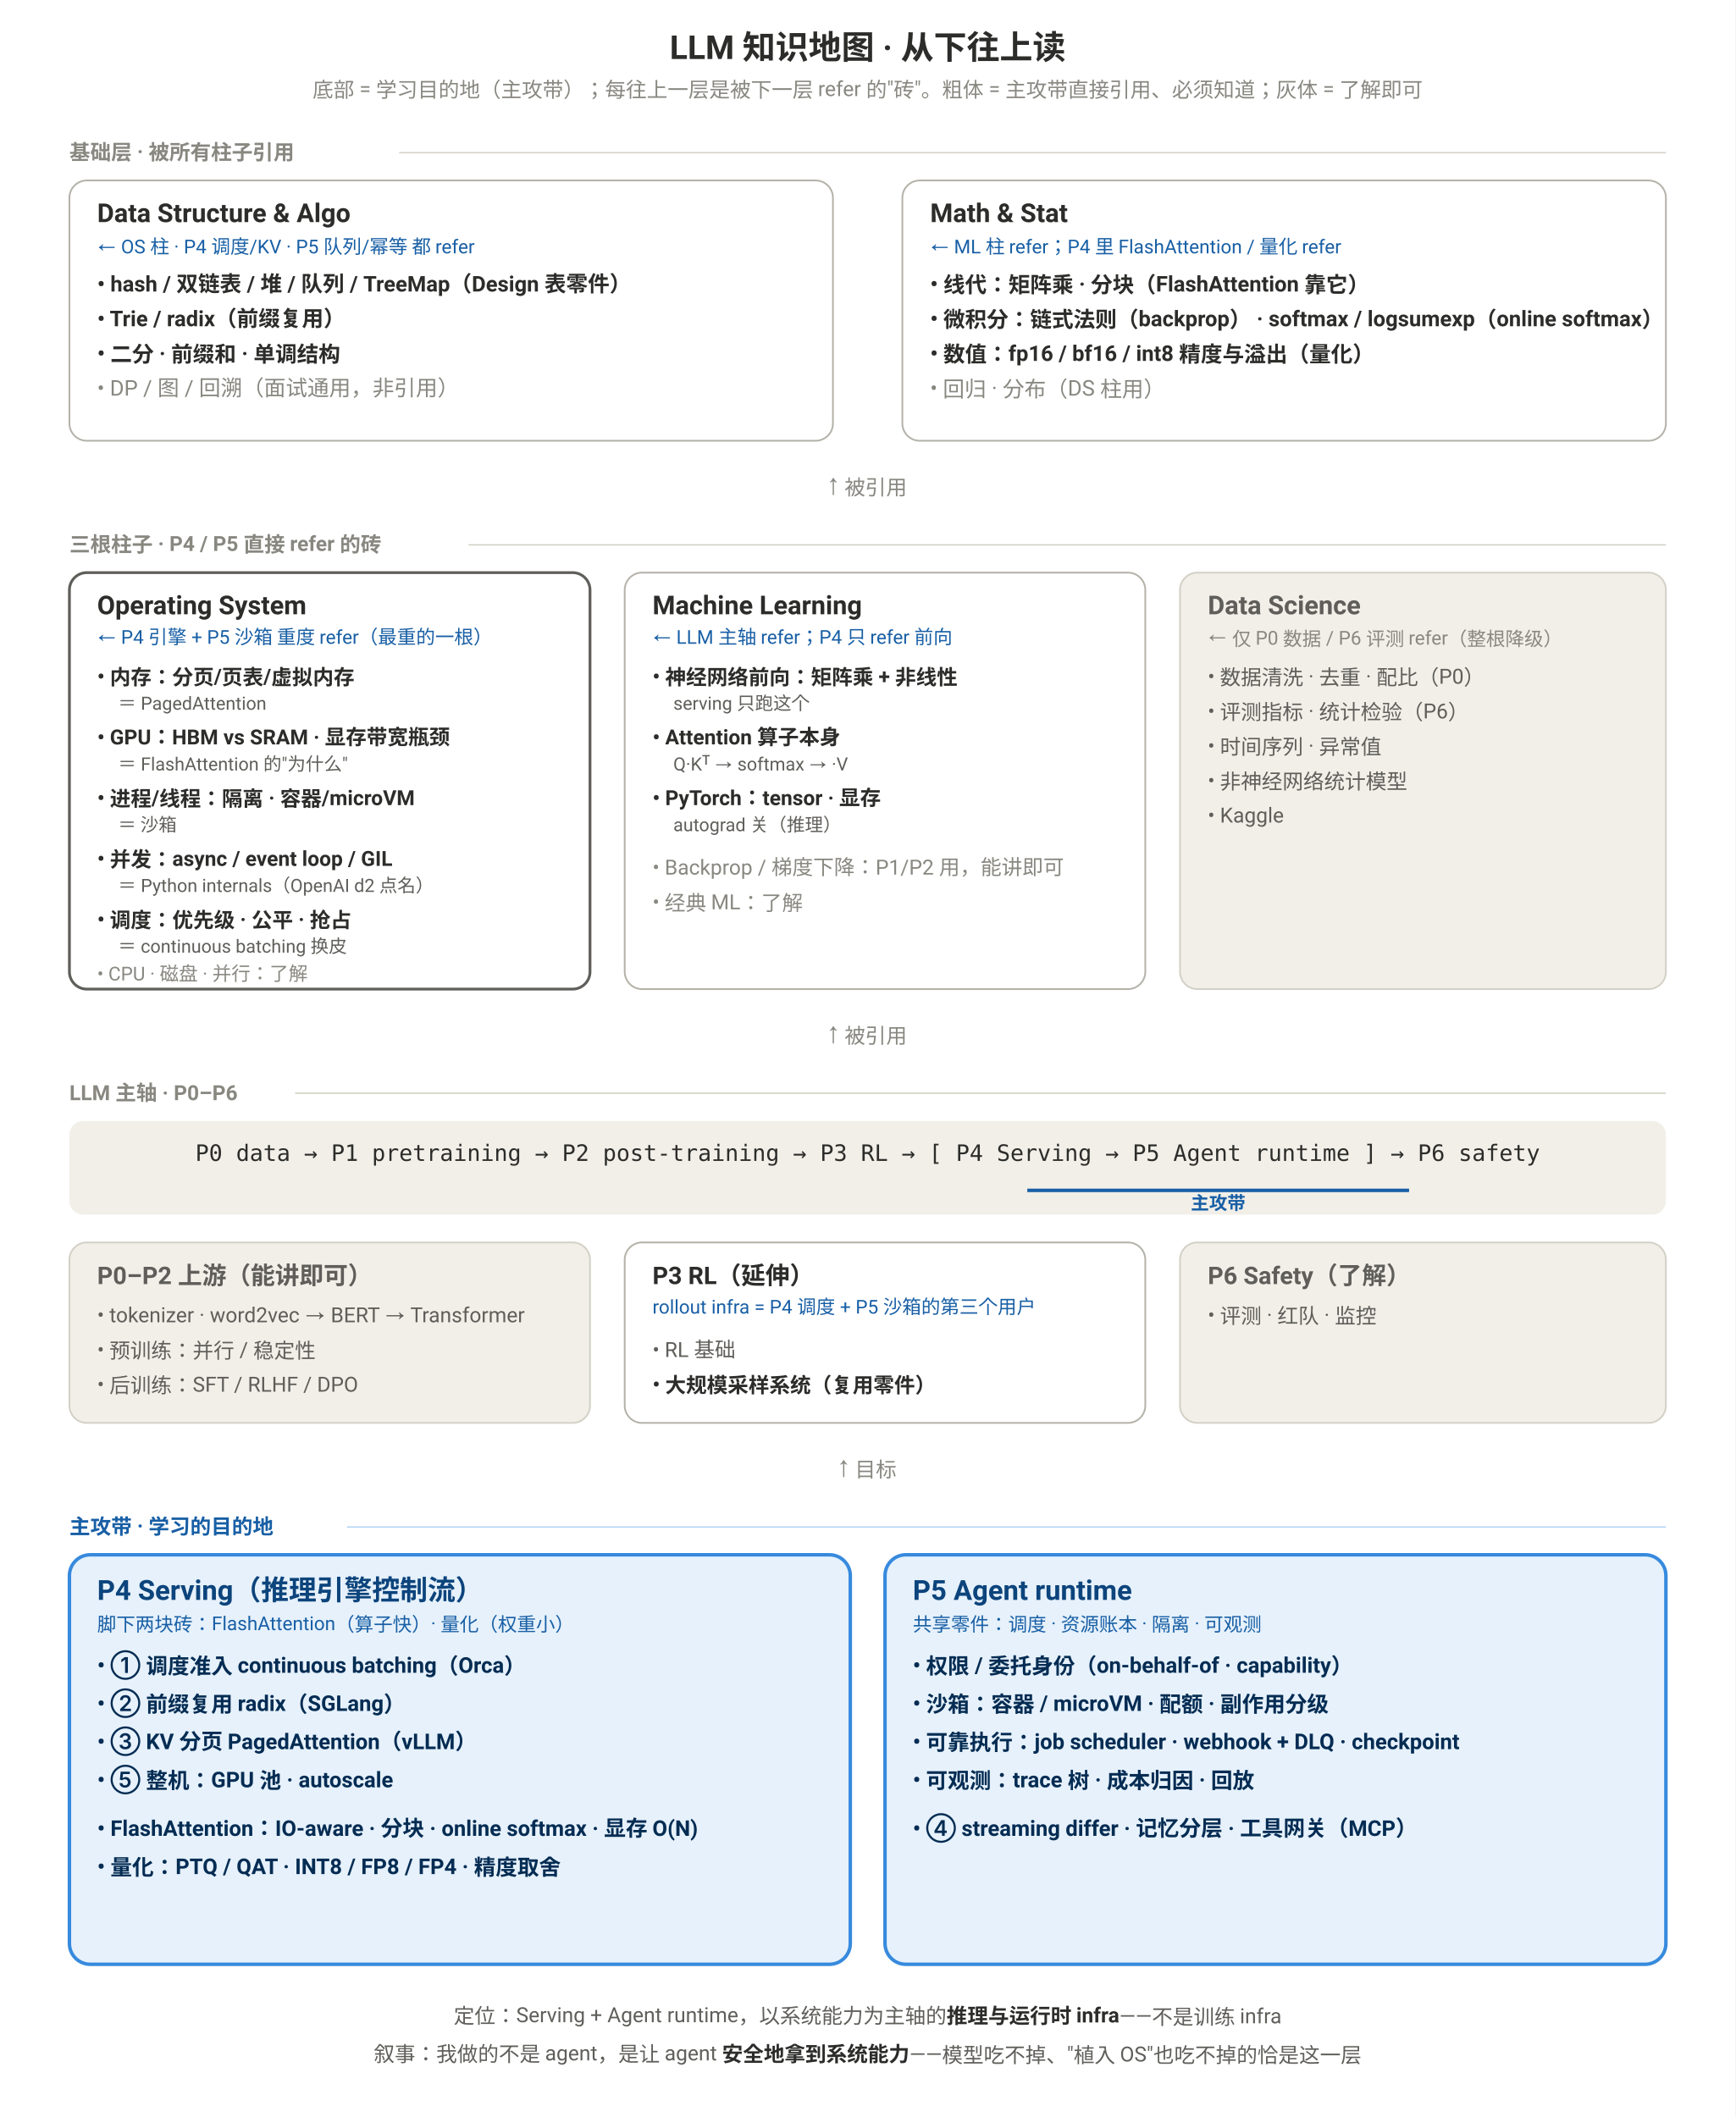
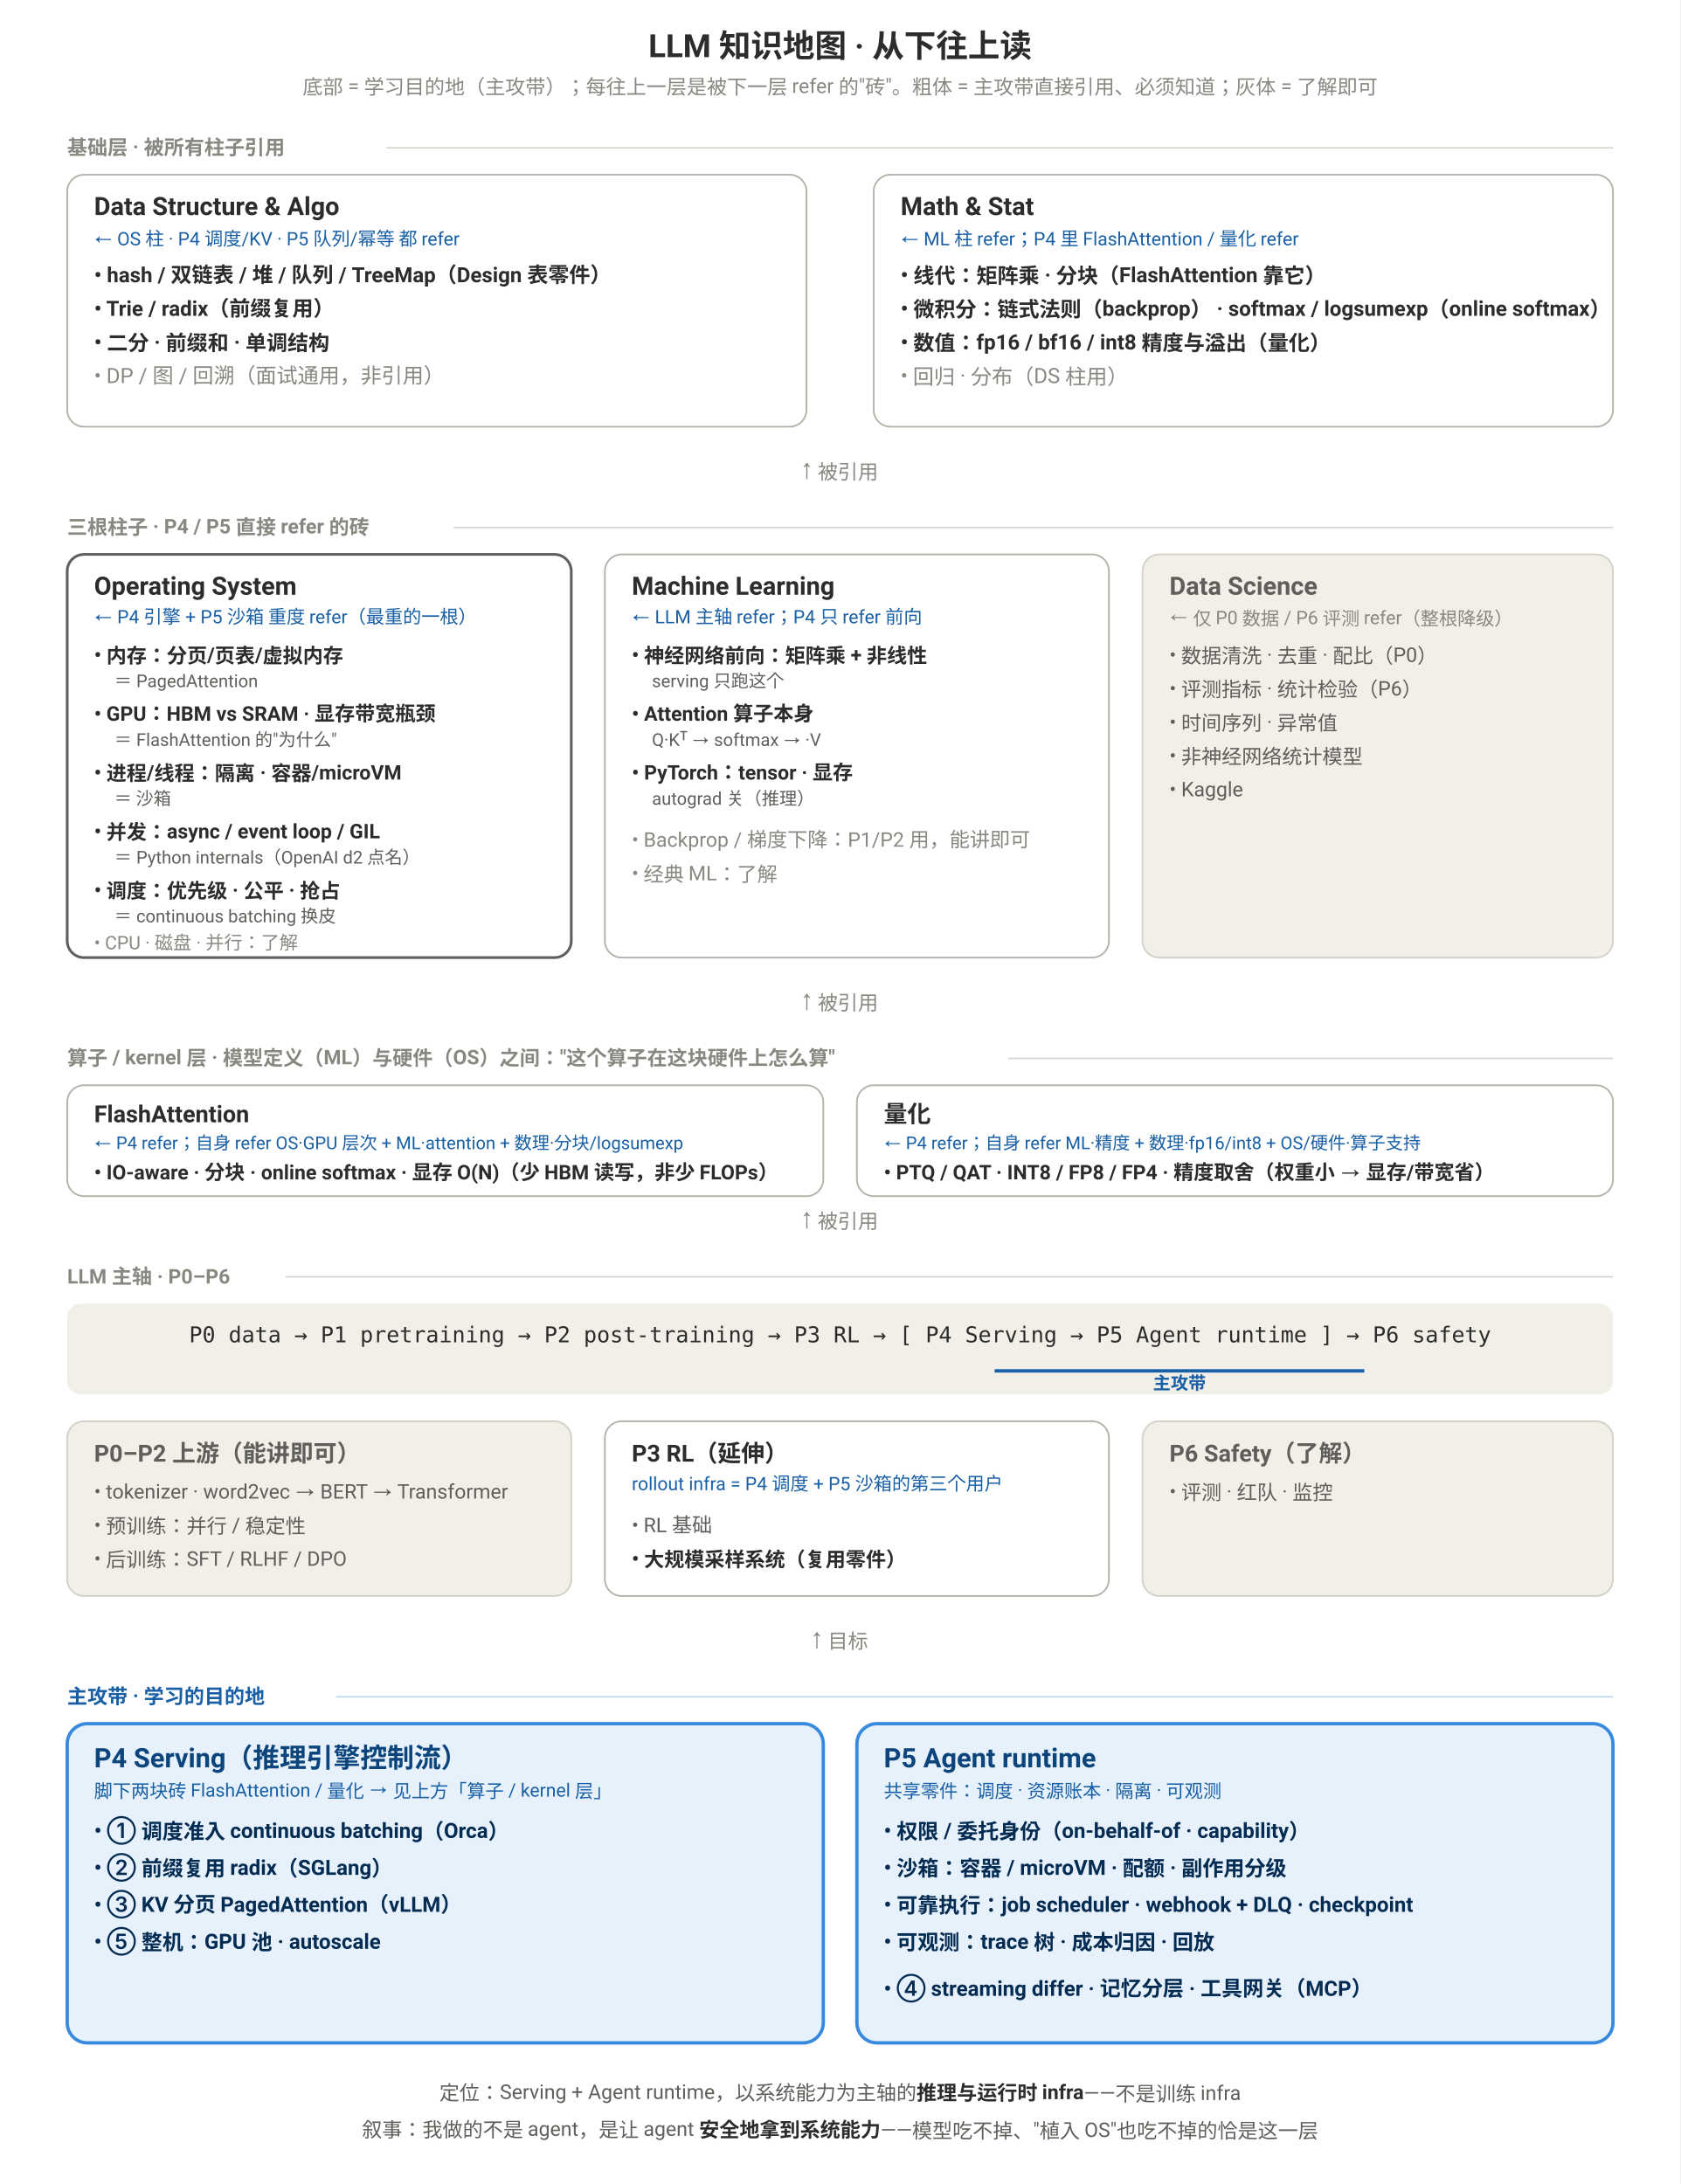
- <svg xmlns="http://www.w3.org/2000/svg" viewBox="0 0 1000 1220" font-family="-apple-system,Segoe UI,Roboto,Helvetica,Arial,PingFang SC,Hiragino Sans GB,Microsoft YaHei,sans-serif">
-   <rect x="0" y="0" width="1000" height="1220" fill="#ffffff" />
+ <svg xmlns="http://www.w3.org/2000/svg" viewBox="0 0 1000 1300" font-family="-apple-system,Segoe UI,Roboto,Helvetica,Arial,PingFang SC,Hiragino Sans GB,Microsoft YaHei,sans-serif">
+   <rect x="0" y="0" width="1000" height="1300" fill="#ffffff" />
  <text x="500" y="34" text-anchor="middle" font-size="19" font-weight="600" fill="#2C2C2A">LLM 知识地图 · 从下往上读</text>
  <text x="500" y="56" text-anchor="middle" font-size="12" fill="#888780">底部 = 学习目的地（主攻带）；每往上一层是被下一层 refer 的"砖"。粗体 = 主攻带直接引用、必须知道；灰体 = 了解即可</text>
  <text x="40" y="92" font-size="12" font-weight="600" fill="#888780">基础层 · 被所有柱子引用</text>
  <line x1="230" y1="88" x2="960" y2="88" stroke="#D3D1C7" stroke-width="0.8" />
  <rect x="40" y="104" width="440" height="150" rx="10" fill="#ffffff" stroke="#B4B2A9" stroke-width="1" />
  <text x="56" y="128" font-size="15" font-weight="600" fill="#2C2C2A">Data Structure &amp; Algo</text>
  <text x="56" y="146" font-size="11" fill="#185FA5">← OS 柱 · P4 调度/KV · P5 队列/幂等 都 refer</text>
  <text x="56" y="168" font-size="12.5" font-weight="600" fill="#2C2C2A">• hash / 双链表 / 堆 / 队列 / TreeMap（Design 表零件）</text>
  <text x="56" y="188" font-size="12.5" font-weight="600" fill="#2C2C2A">• Trie / radix（前缀复用）</text>
  <text x="56" y="208" font-size="12.5" font-weight="600" fill="#2C2C2A">• 二分 · 前缀和 · 单调结构</text>
  <text x="56" y="228" font-size="12.5" fill="#888780">• DP / 图 / 回溯（面试通用，非引用）</text>
  <rect x="520" y="104" width="440" height="150" rx="10" fill="#ffffff" stroke="#B4B2A9" stroke-width="1" />
  <text x="536" y="128" font-size="15" font-weight="600" fill="#2C2C2A">Math &amp; Stat</text>
  <text x="536" y="146" font-size="11" fill="#185FA5">← ML 柱 refer；P4 里 FlashAttention / 量化 refer</text>
  <text x="536" y="168" font-size="12.5" font-weight="600" fill="#2C2C2A">• 线代：矩阵乘 · 分块（FlashAttention 靠它）</text>
  <text x="536" y="188" font-size="12.5" font-weight="600" fill="#2C2C2A">• 微积分：链式法则（backprop） · softmax / logsumexp（online softmax）</text>
  <text x="536" y="208" font-size="12.5" font-weight="600" fill="#2C2C2A">• 数值：fp16 / bf16 / int8 精度与溢出（量化）</text>
  <text x="536" y="228" font-size="12.5" fill="#888780">• 回归 · 分布（DS 柱用）</text>
  <text x="500" y="284" text-anchor="middle" font-size="12" fill="#888780">↑ 被引用</text>
  <text x="40" y="318" font-size="12" font-weight="600" fill="#888780">三根柱子 · P4 / P5 直接 refer 的砖</text>
  <line x1="270" y1="314" x2="960" y2="314" stroke="#D3D1C7" stroke-width="0.8" />
  <rect x="40" y="330" width="300" height="240" rx="10" fill="#ffffff" stroke="#5F5E5A" stroke-width="1.6" />
  <text x="56" y="354" font-size="15" font-weight="600" fill="#2C2C2A">Operating System</text>
  <text x="56" y="371" font-size="11" fill="#185FA5">← P4 引擎 + P5 沙箱 重度 refer（最重的一根）</text>
  <text x="56" y="394" font-size="12" font-weight="600" fill="#2C2C2A">• 内存：分页/页表/虚拟内存</text>
  <text x="68" y="409" font-size="10.5" fill="#5F5E5A">＝ PagedAttention</text>
  <text x="56" y="429" font-size="12" font-weight="600" fill="#2C2C2A">• GPU：HBM vs SRAM · 显存带宽瓶颈</text>
  <text x="68" y="444" font-size="10.5" fill="#5F5E5A">＝ FlashAttention 的"为什么"</text>
  <text x="56" y="464" font-size="12" font-weight="600" fill="#2C2C2A">• 进程/线程：隔离 · 容器/microVM</text>
  <text x="68" y="479" font-size="10.5" fill="#5F5E5A">＝ 沙箱</text>
  <text x="56" y="499" font-size="12" font-weight="600" fill="#2C2C2A">• 并发：async / event loop / GIL</text>
  <text x="68" y="514" font-size="10.5" fill="#5F5E5A">＝ Python internals（OpenAI d2 点名）</text>
  <text x="56" y="534" font-size="12" font-weight="600" fill="#2C2C2A">• 调度：优先级 · 公平 · 抢占</text>
  <text x="68" y="549" font-size="10.5" fill="#5F5E5A">＝ continuous batching 换皮</text>
  <text x="56" y="565" font-size="11" fill="#888780">• CPU · 磁盘 · 并行：了解</text>
  <rect x="360" y="330" width="300" height="240" rx="10" fill="#ffffff" stroke="#B4B2A9" stroke-width="1" />
  <text x="376" y="354" font-size="15" font-weight="600" fill="#2C2C2A">Machine Learning</text>
  <text x="376" y="371" font-size="11" fill="#185FA5">← LLM 主轴 refer；P4 只 refer 前向</text>
  <text x="376" y="394" font-size="12" font-weight="600" fill="#2C2C2A">• 神经网络前向：矩阵乘 + 非线性</text>
  <text x="388" y="409" font-size="10.5" fill="#5F5E5A">serving 只跑这个</text>
  <text x="376" y="429" font-size="12" font-weight="600" fill="#2C2C2A">• Attention 算子本身</text>
  <text x="388" y="444" font-size="10.5" fill="#5F5E5A">Q·Kᵀ → softmax → ·V</text>
  <text x="376" y="464" font-size="12" font-weight="600" fill="#2C2C2A">• PyTorch：tensor · 显存</text>
  <text x="388" y="479" font-size="10.5" fill="#5F5E5A">autograd 关（推理）</text>
  <text x="376" y="504" font-size="12" fill="#888780">• Backprop / 梯度下降：P1/P2 用，能讲即可</text>
  <text x="376" y="524" font-size="12" fill="#888780">• 经典 ML：了解</text>
  <rect x="680" y="330" width="280" height="240" rx="10" fill="#F1EFE8" stroke="#D3D1C7" stroke-width="1" />
  <text x="696" y="354" font-size="15" font-weight="600" fill="#5F5E5A">Data Science</text>
  <text x="696" y="371" font-size="11" fill="#888780">← 仅 P0 数据 / P6 评测 refer（整根降级）</text>
  <text x="696" y="394" font-size="12" fill="#5F5E5A">• 数据清洗 · 去重 · 配比（P0）</text>
  <text x="696" y="414" font-size="12" fill="#5F5E5A">• 评测指标 · 统计检验（P6）</text>
  <text x="696" y="434" font-size="12" fill="#5F5E5A">• 时间序列 · 异常值</text>
  <text x="696" y="454" font-size="12" fill="#5F5E5A">• 非神经网络统计模型</text>
  <text x="696" y="474" font-size="12" fill="#5F5E5A">• Kaggle</text>
  <text x="500" y="600" text-anchor="middle" font-size="12" fill="#888780">↑ 被引用</text>
-   <text x="40" y="634" font-size="12" font-weight="600" fill="#888780">LLM 主轴 · P0–P6</text>
-   <line x1="170" y1="630" x2="960" y2="630" stroke="#D3D1C7" stroke-width="0.8" />
-   <rect x="40" y="646" width="920" height="54" rx="8" fill="#F1EFE8" stroke="none" />
-   <text x="500" y="669" text-anchor="middle" font-size="13" font-family="SFMono-Regular,Menlo,Consolas,monospace" fill="#2C2C2A">P0 data → P1 pretraining → P2 post-training → P3 RL → [ P4 Serving → P5 Agent runtime ] → P6 safety</text>
-   <line x1="592" y1="686" x2="812" y2="686" stroke="#185FA5" stroke-width="2" />
-   <text x="702" y="697" text-anchor="middle" font-size="10.5" font-weight="600" fill="#185FA5">主攻带</text>
-   <rect x="40" y="716" width="300" height="104" rx="10" fill="#F1EFE8" stroke="#D3D1C7" stroke-width="1" />
-   <text x="56" y="740" font-size="14" font-weight="600" fill="#5F5E5A">P0–P2 上游（能讲即可）</text>
-   <text x="56" y="762" font-size="12" fill="#5F5E5A">• tokenizer · word2vec → BERT → Transformer</text>
-   <text x="56" y="782" font-size="12" fill="#5F5E5A">• 预训练：并行 / 稳定性</text>
-   <text x="56" y="802" font-size="12" fill="#5F5E5A">• 后训练：SFT / RLHF / DPO</text>
-   <rect x="360" y="716" width="300" height="104" rx="10" fill="#ffffff" stroke="#B4B2A9" stroke-width="1" />
-   <text x="376" y="740" font-size="14" font-weight="600" fill="#2C2C2A">P3 RL（延伸）</text>
-   <text x="376" y="757" font-size="11" fill="#185FA5">rollout infra = P4 调度 + P5 沙箱的第三个用户</text>
-   <text x="376" y="782" font-size="12" fill="#5F5E5A">• RL 基础</text>
-   <text x="376" y="802" font-size="12" font-weight="600" fill="#2C2C2A">• 大规模采样系统（复用零件）</text>
-   <rect x="680" y="716" width="280" height="104" rx="10" fill="#F1EFE8" stroke="#D3D1C7" stroke-width="1" />
-   <text x="696" y="740" font-size="14" font-weight="600" fill="#5F5E5A">P6 Safety（了解）</text>
-   <text x="696" y="762" font-size="12" fill="#5F5E5A">• 评测 · 红队 · 监控</text>
-   <text x="500" y="850" text-anchor="middle" font-size="12" fill="#888780">↑ 目标</text>
-   <text x="40" y="884" font-size="12" font-weight="600" fill="#185FA5">主攻带 · 学习的目的地</text>
-   <line x1="200" y1="880" x2="960" y2="880" stroke="#B5D4F4" stroke-width="0.8" />
-   <rect x="40" y="896" width="450" height="236" rx="12" fill="#E6F1FB" stroke="#378ADD" stroke-width="2" />
-   <text x="56" y="922" font-size="16" font-weight="600" fill="#0C447C">P4 Serving（推理引擎控制流）</text>
-   <text x="56" y="940" font-size="11" fill="#185FA5">脚下两块砖：FlashAttention（算子快）· 量化（权重小）</text>
-   <text x="56" y="964" font-size="12.5" font-weight="600" fill="#042C53">• ① 调度准入 continuous batching（Orca）</text>
-   <text x="56" y="986" font-size="12.5" font-weight="600" fill="#042C53">• ② 前缀复用 radix（SGLang）</text>
-   <text x="56" y="1008" font-size="12.5" font-weight="600" fill="#042C53">• ③ KV 分页 PagedAttention（vLLM）</text>
-   <text x="56" y="1030" font-size="12.5" font-weight="600" fill="#042C53">• ⑤ 整机：GPU 池 · autoscale</text>
-   <text x="56" y="1058" font-size="12.5" font-weight="600" fill="#042C53">• FlashAttention：IO-aware · 分块 · online softmax · 显存 O(N)</text>
-   <text x="56" y="1080" font-size="12.5" font-weight="600" fill="#042C53">• 量化：PTQ / QAT · INT8 / FP8 / FP4 · 精度取舍</text>
-   <rect x="510" y="896" width="450" height="236" rx="12" fill="#E6F1FB" stroke="#378ADD" stroke-width="2" />
-   <text x="526" y="922" font-size="16" font-weight="600" fill="#0C447C">P5 Agent runtime</text>
-   <text x="526" y="940" font-size="11" fill="#185FA5">共享零件：调度 · 资源账本 · 隔离 · 可观测</text>
-   <text x="526" y="964" font-size="12.5" font-weight="600" fill="#042C53">• 权限 / 委托身份（on-behalf-of · capability）</text>
-   <text x="526" y="986" font-size="12.5" font-weight="600" fill="#042C53">• 沙箱：容器 / microVM · 配额 · 副作用分级</text>
-   <text x="526" y="1008" font-size="12.5" font-weight="600" fill="#042C53">• 可靠执行：job scheduler · webhook + DLQ · checkpoint</text>
-   <text x="526" y="1030" font-size="12.5" font-weight="600" fill="#042C53">• 可观测：trace 树 · 成本归因 · 回放</text>
-   <text x="526" y="1058" font-size="12.5" font-weight="600" fill="#042C53">• ④ streaming differ · 记忆分层 · 工具网关（MCP）</text>
-   <text x="500" y="1166" text-anchor="middle" font-size="12" fill="#5F5E5A">定位：Serving + Agent runtime，以系统能力为主轴的<tspan font-weight="600" fill="#2C2C2A">推理与运行时 infra</tspan>——不是训练 infra</text>
-   <text x="500" y="1188" text-anchor="middle" font-size="12" fill="#5F5E5A">叙事：我做的不是 agent，是让 agent <tspan font-weight="600" fill="#2C2C2A">安全地拿到系统能力</tspan>——模型吃不掉、"植入 OS"也吃不掉的恰是这一层</text>
+   <text x="40" y="634" font-size="12" font-weight="600" fill="#888780">算子 / kernel 层 · 模型定义（ML）与硬件（OS）之间："这个算子在这块硬件上怎么算"</text>
+   <line x1="600" y1="630" x2="960" y2="630" stroke="#D3D1C7" stroke-width="0.8" />
+   <rect x="40" y="646" width="450" height="66" rx="10" fill="#ffffff" stroke="#B4B2A9" stroke-width="1" />
+   <text x="56" y="668" font-size="14" font-weight="600" fill="#2C2C2A">FlashAttention</text>
+   <text x="56" y="684" font-size="10.5" fill="#185FA5">← P4 refer；自身 refer OS·GPU 层次 + ML·attention + 数理·分块/logsumexp</text>
+   <text x="56" y="702" font-size="12" font-weight="600" fill="#2C2C2A">• IO-aware · 分块 · online softmax · 显存 O(N)（少 HBM 读写，非少 FLOPs）</text>
+   <rect x="510" y="646" width="450" height="66" rx="10" fill="#ffffff" stroke="#B4B2A9" stroke-width="1" />
+   <text x="526" y="668" font-size="14" font-weight="600" fill="#2C2C2A">量化</text>
+   <text x="526" y="684" font-size="10.5" fill="#185FA5">← P4 refer；自身 refer ML·精度 + 数理·fp16/int8 + OS/硬件·算子支持</text>
+   <text x="526" y="702" font-size="12" font-weight="600" fill="#2C2C2A">• PTQ / QAT · INT8 / FP8 / FP4 · 精度取舍（权重小 → 显存/带宽省）</text>
+   <text x="500" y="730" text-anchor="middle" font-size="12" fill="#888780">↑ 被引用</text>
+   <text x="40" y="764" font-size="12" font-weight="600" fill="#888780">LLM 主轴 · P0–P6</text>
+   <line x1="170" y1="760" x2="960" y2="760" stroke="#D3D1C7" stroke-width="0.8" />
+   <rect x="40" y="776" width="920" height="54" rx="8" fill="#F1EFE8" stroke="none" />
+   <text x="500" y="799" text-anchor="middle" font-size="13" font-family="SFMono-Regular,Menlo,Consolas,monospace" fill="#2C2C2A">P0 data → P1 pretraining → P2 post-training → P3 RL → [ P4 Serving → P5 Agent runtime ] → P6 safety</text>
+   <line x1="592" y1="816" x2="812" y2="816" stroke="#185FA5" stroke-width="2" />
+   <text x="702" y="827" text-anchor="middle" font-size="10.5" font-weight="600" fill="#185FA5">主攻带</text>
+   <rect x="40" y="846" width="300" height="104" rx="10" fill="#F1EFE8" stroke="#D3D1C7" stroke-width="1" />
+   <text x="56" y="870" font-size="14" font-weight="600" fill="#5F5E5A">P0–P2 上游（能讲即可）</text>
+   <text x="56" y="892" font-size="12" fill="#5F5E5A">• tokenizer · word2vec → BERT → Transformer</text>
+   <text x="56" y="912" font-size="12" fill="#5F5E5A">• 预训练：并行 / 稳定性</text>
+   <text x="56" y="932" font-size="12" fill="#5F5E5A">• 后训练：SFT / RLHF / DPO</text>
+   <rect x="360" y="846" width="300" height="104" rx="10" fill="#ffffff" stroke="#B4B2A9" stroke-width="1" />
+   <text x="376" y="870" font-size="14" font-weight="600" fill="#2C2C2A">P3 RL（延伸）</text>
+   <text x="376" y="887" font-size="11" fill="#185FA5">rollout infra = P4 调度 + P5 沙箱的第三个用户</text>
+   <text x="376" y="912" font-size="12" fill="#5F5E5A">• RL 基础</text>
+   <text x="376" y="932" font-size="12" font-weight="600" fill="#2C2C2A">• 大规模采样系统（复用零件）</text>
+   <rect x="680" y="846" width="280" height="104" rx="10" fill="#F1EFE8" stroke="#D3D1C7" stroke-width="1" />
+   <text x="696" y="870" font-size="14" font-weight="600" fill="#5F5E5A">P6 Safety（了解）</text>
+   <text x="696" y="892" font-size="12" fill="#5F5E5A">• 评测 · 红队 · 监控</text>
+   <text x="500" y="980" text-anchor="middle" font-size="12" fill="#888780">↑ 目标</text>
+   <text x="40" y="1014" font-size="12" font-weight="600" fill="#185FA5">主攻带 · 学习的目的地</text>
+   <line x1="200" y1="1010" x2="960" y2="1010" stroke="#B5D4F4" stroke-width="0.8" />
+   <rect x="40" y="1026" width="450" height="190" rx="12" fill="#E6F1FB" stroke="#378ADD" stroke-width="2" />
+   <text x="56" y="1052" font-size="16" font-weight="600" fill="#0C447C">P4 Serving（推理引擎控制流）</text>
+   <text x="56" y="1070" font-size="11" fill="#185FA5">脚下两块砖 FlashAttention / 量化 → 见上方「算子 / kernel 层」</text>
+   <text x="56" y="1094" font-size="12.5" font-weight="600" fill="#042C53">• ① 调度准入 continuous batching（Orca）</text>
+   <text x="56" y="1116" font-size="12.5" font-weight="600" fill="#042C53">• ② 前缀复用 radix（SGLang）</text>
+   <text x="56" y="1138" font-size="12.5" font-weight="600" fill="#042C53">• ③ KV 分页 PagedAttention（vLLM）</text>
+   <text x="56" y="1160" font-size="12.5" font-weight="600" fill="#042C53">• ⑤ 整机：GPU 池 · autoscale</text>
+   <rect x="510" y="1026" width="450" height="190" rx="12" fill="#E6F1FB" stroke="#378ADD" stroke-width="2" />
+   <text x="526" y="1052" font-size="16" font-weight="600" fill="#0C447C">P5 Agent runtime</text>
+   <text x="526" y="1070" font-size="11" fill="#185FA5">共享零件：调度 · 资源账本 · 隔离 · 可观测</text>
+   <text x="526" y="1094" font-size="12.5" font-weight="600" fill="#042C53">• 权限 / 委托身份（on-behalf-of · capability）</text>
+   <text x="526" y="1116" font-size="12.5" font-weight="600" fill="#042C53">• 沙箱：容器 / microVM · 配额 · 副作用分级</text>
+   <text x="526" y="1138" font-size="12.5" font-weight="600" fill="#042C53">• 可靠执行：job scheduler · webhook + DLQ · checkpoint</text>
+   <text x="526" y="1160" font-size="12.5" font-weight="600" fill="#042C53">• 可观测：trace 树 · 成本归因 · 回放</text>
+   <text x="526" y="1188" font-size="12.5" font-weight="600" fill="#042C53">• ④ streaming differ · 记忆分层 · 工具网关（MCP）</text>
+   <text x="500" y="1250" text-anchor="middle" font-size="12" fill="#5F5E5A">定位：Serving + Agent runtime，以系统能力为主轴的<tspan font-weight="600" fill="#2C2C2A">推理与运行时 infra</tspan>——不是训练 infra</text>
+   <text x="500" y="1272" text-anchor="middle" font-size="12" fill="#5F5E5A">叙事：我做的不是 agent，是让 agent <tspan font-weight="600" fill="#2C2C2A">安全地拿到系统能力</tspan>——模型吃不掉、"植入 OS"也吃不掉的恰是这一层</text>
</svg>
